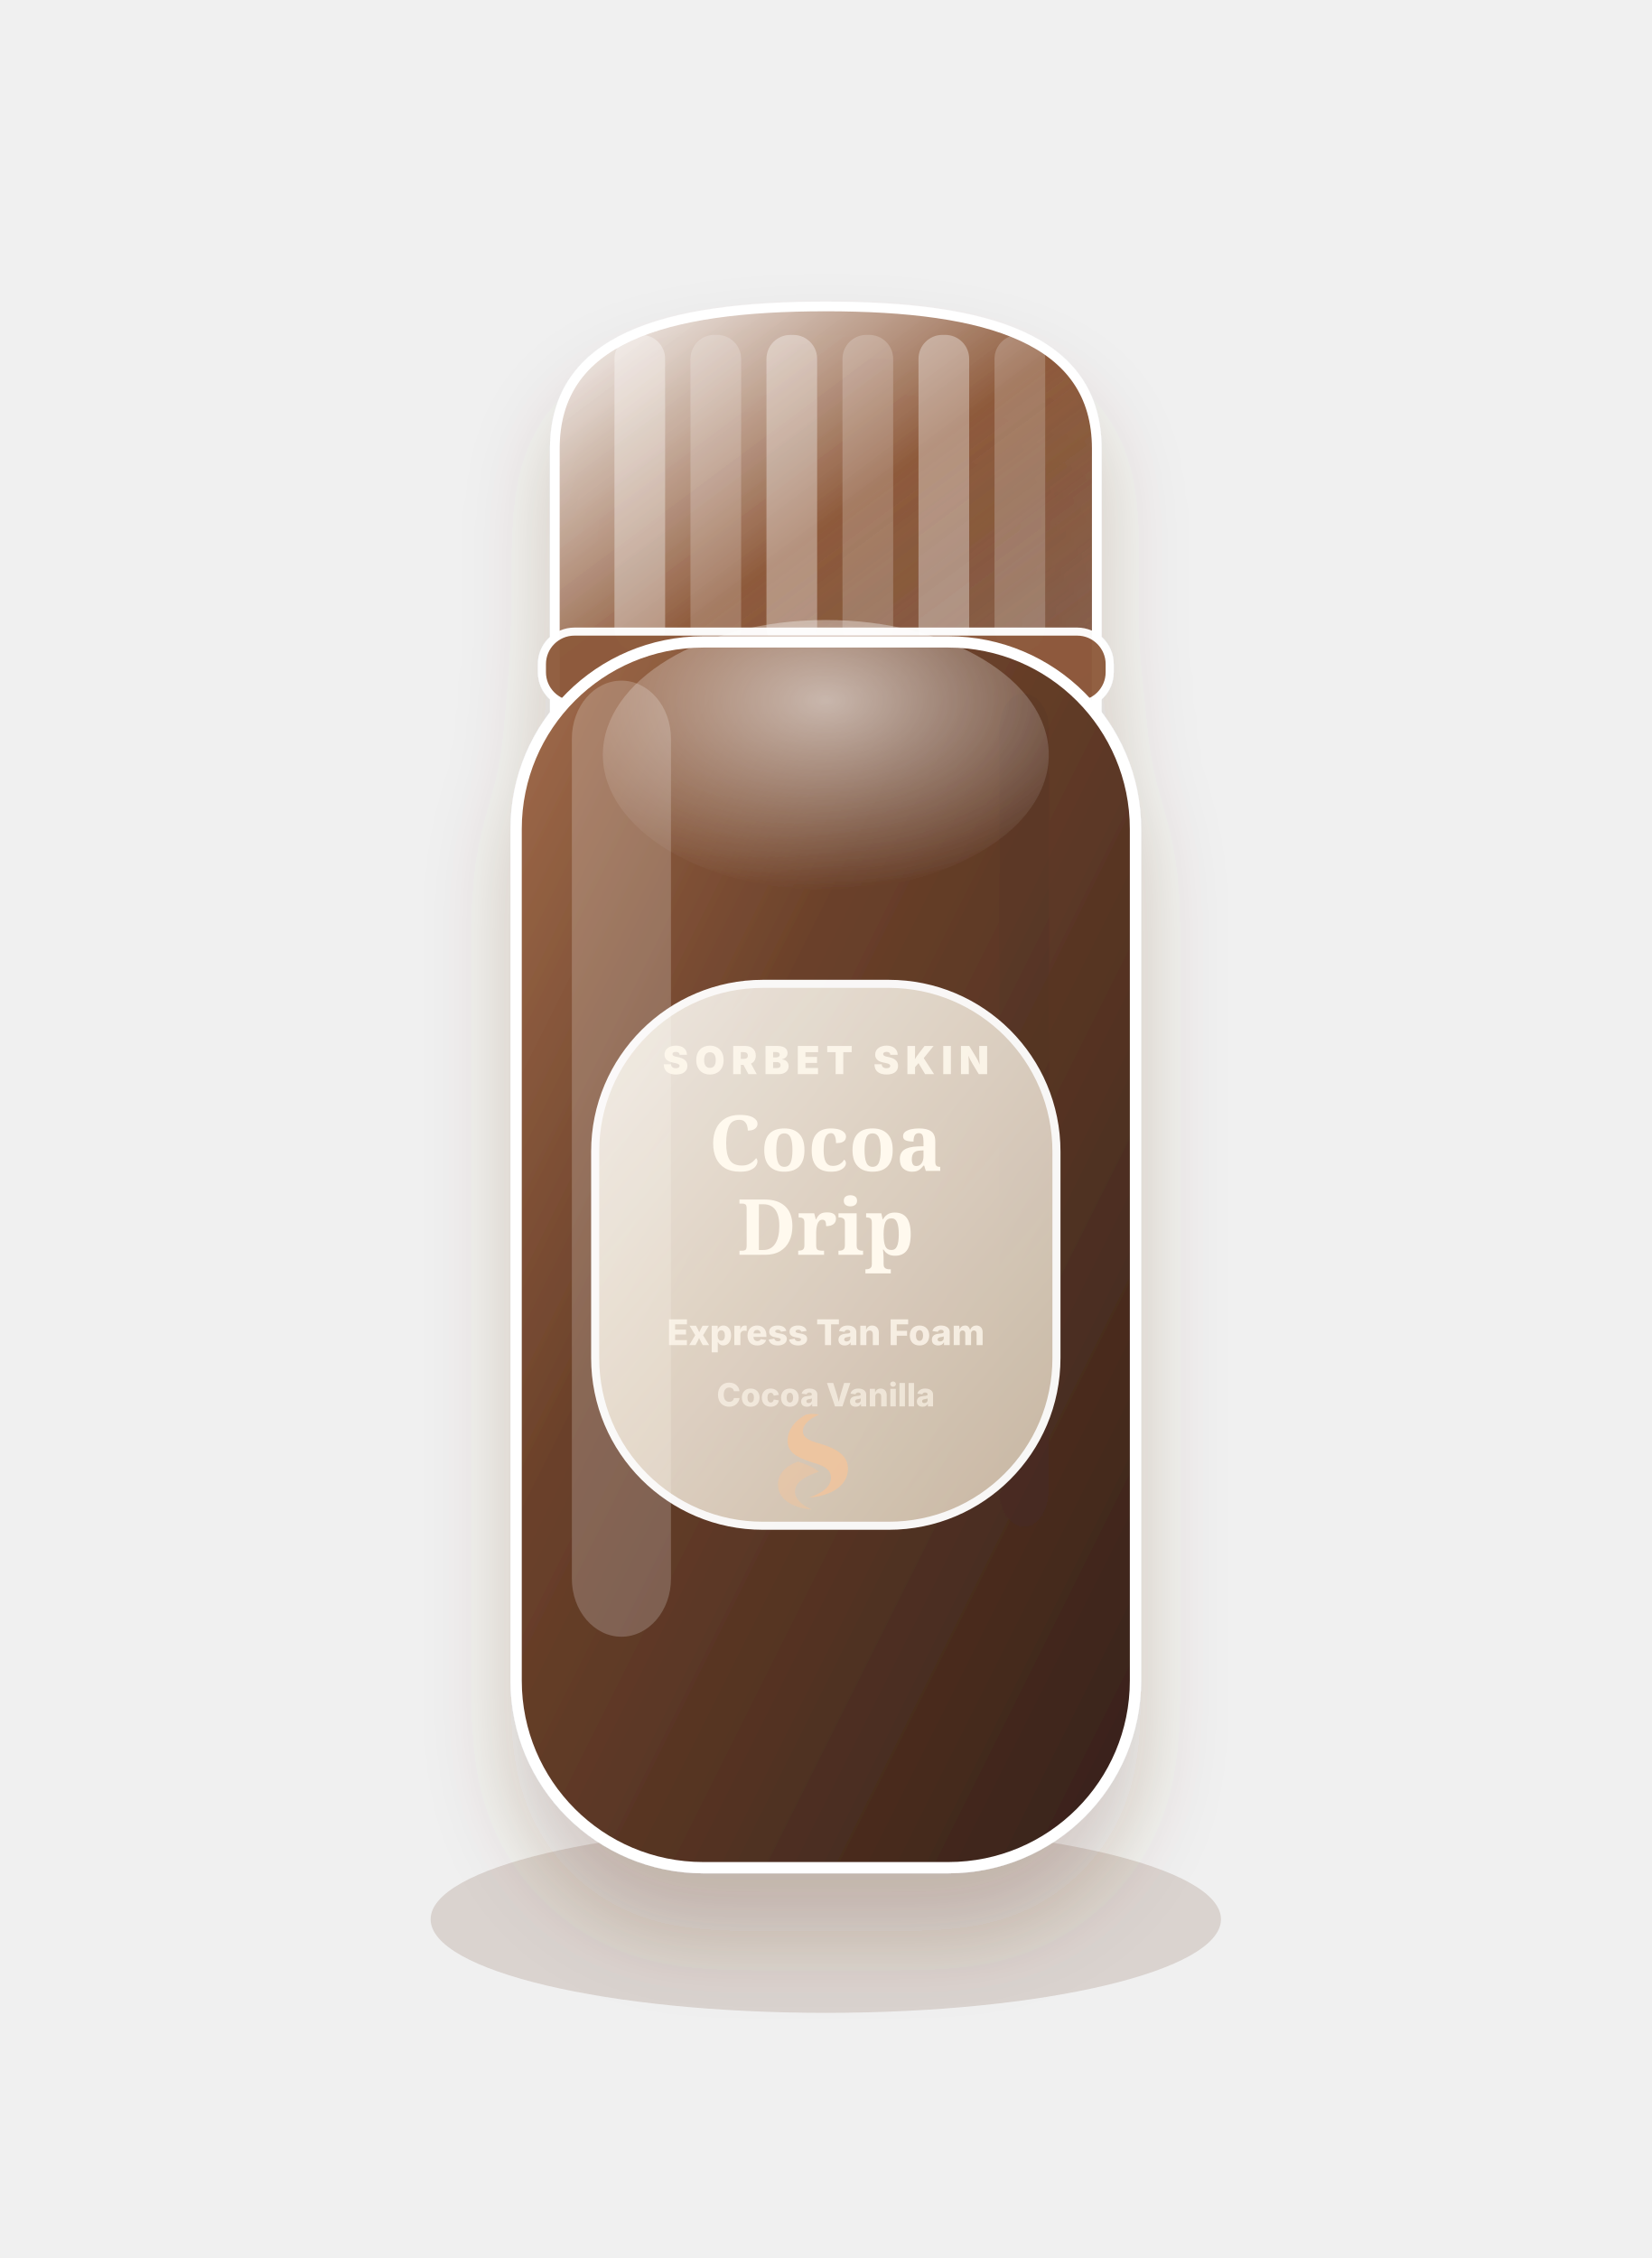
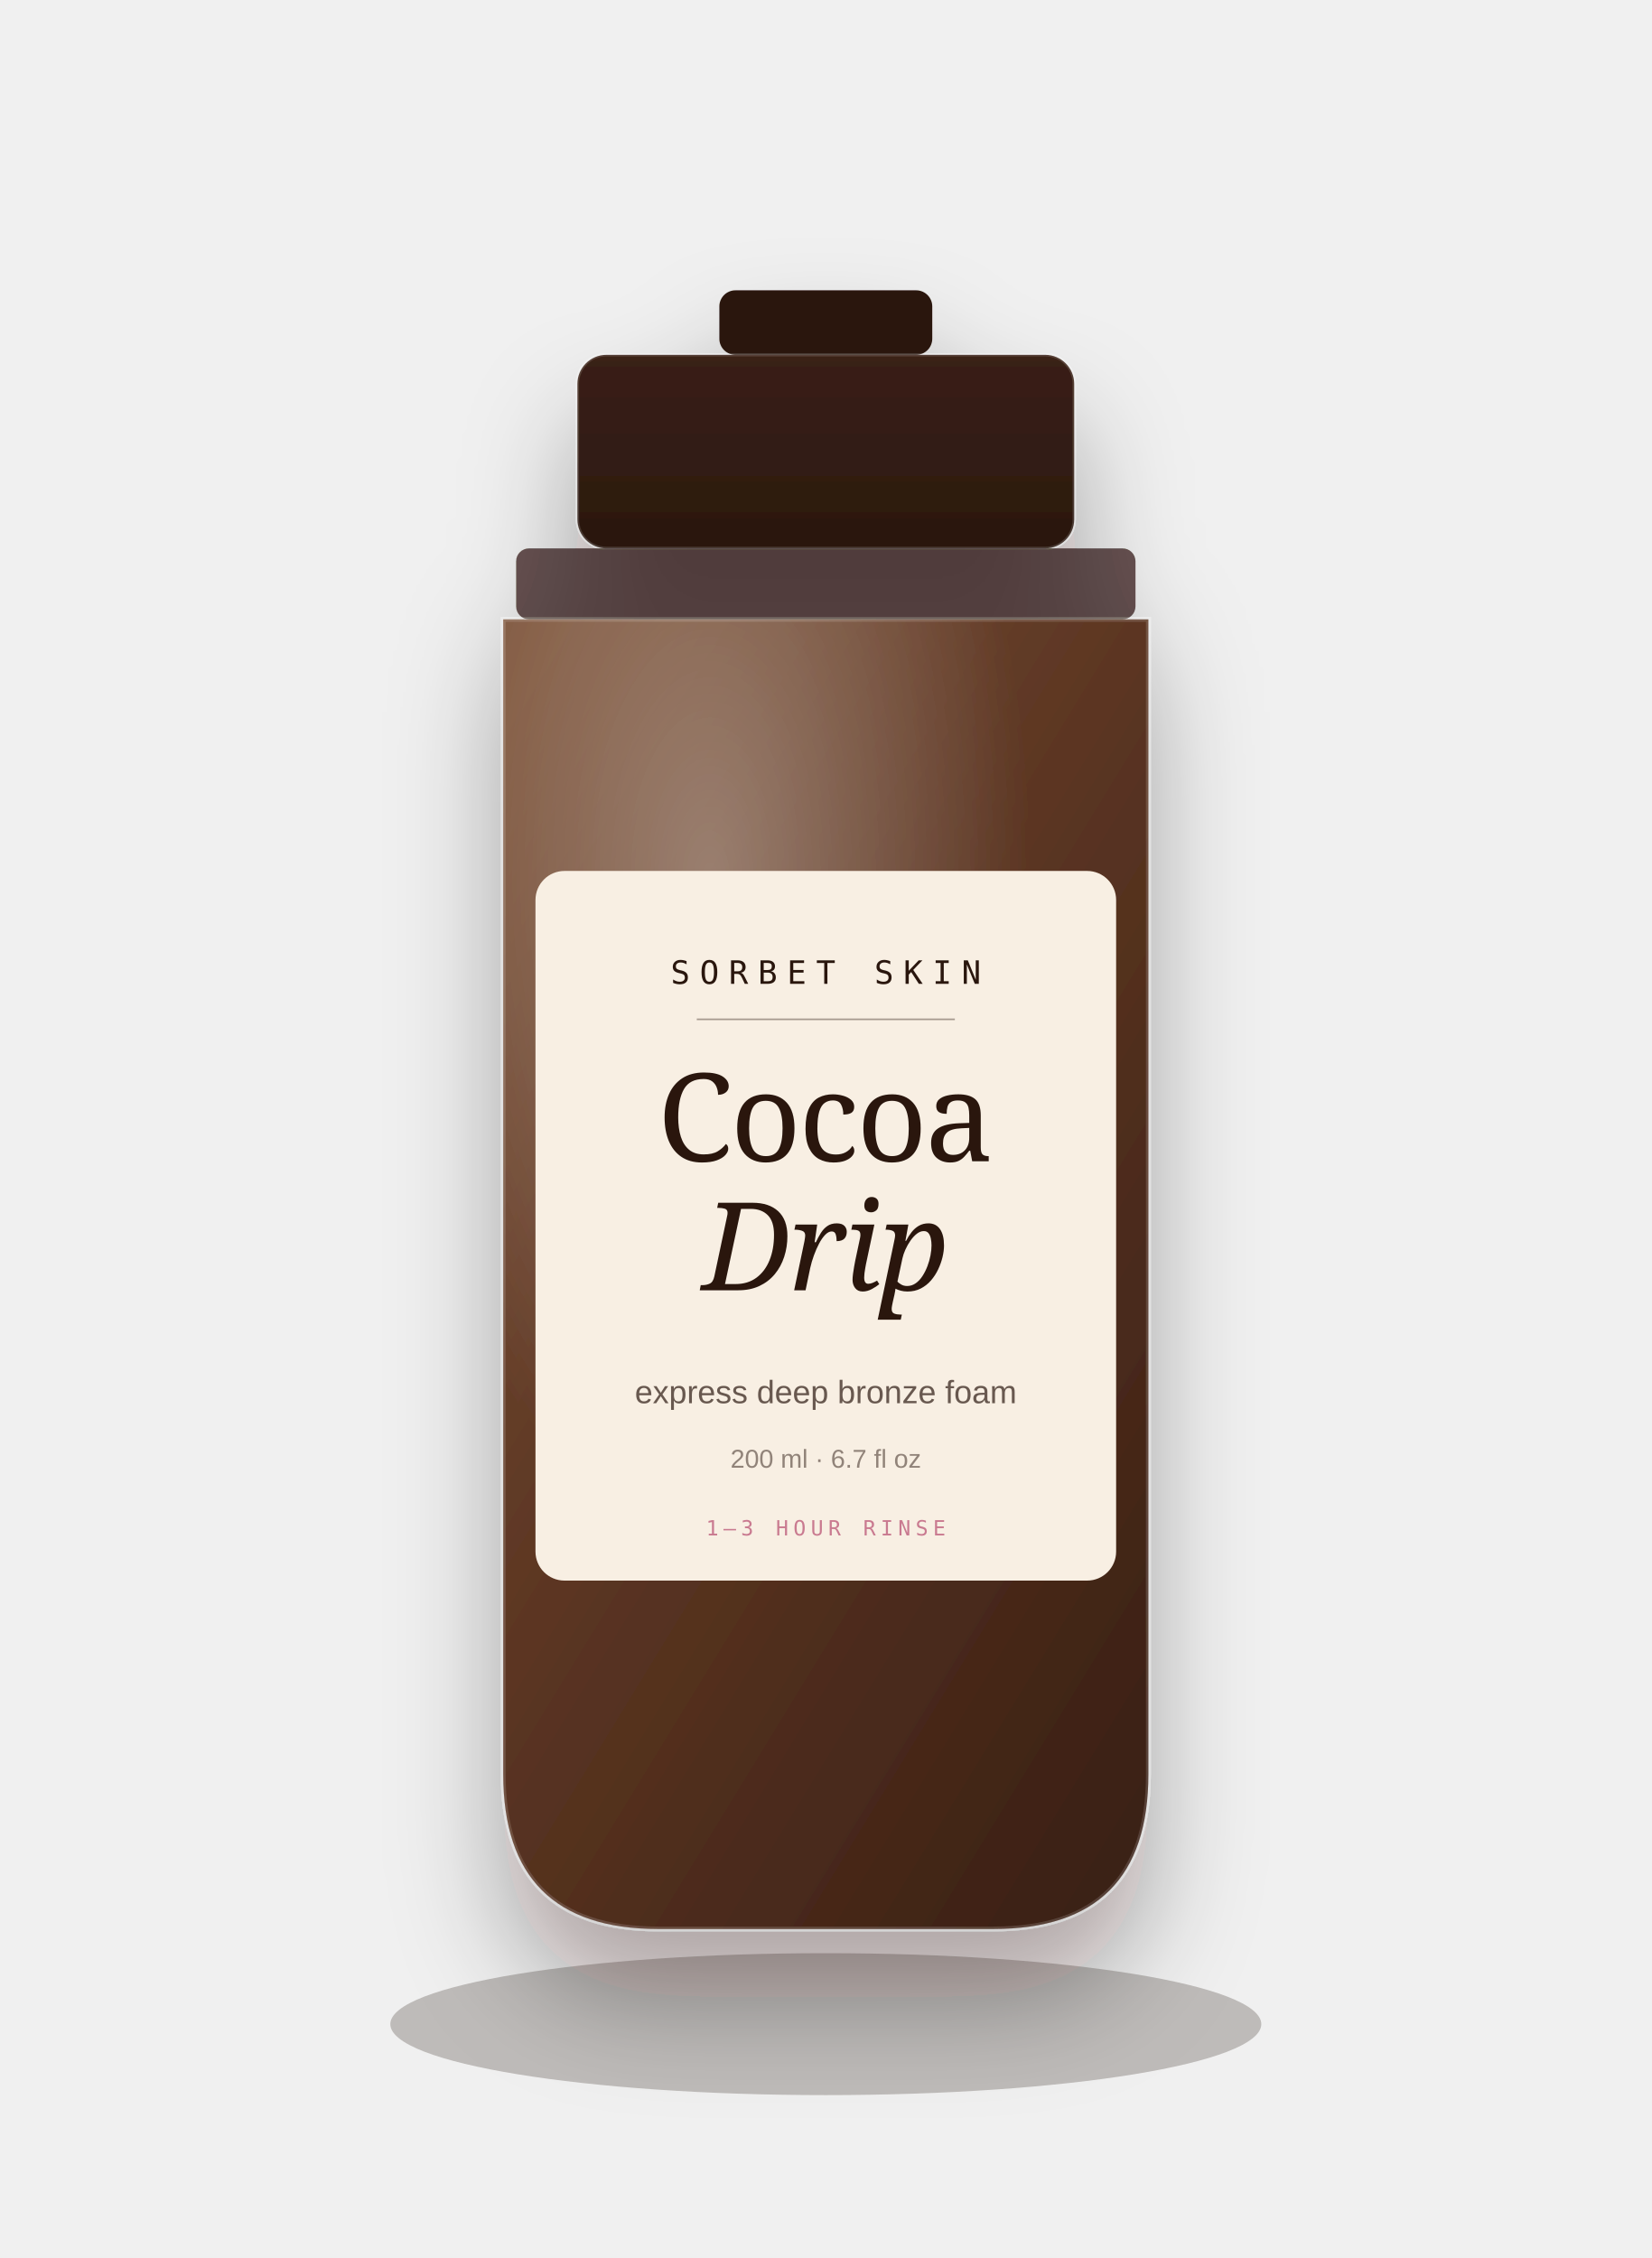
- <svg xmlns="http://www.w3.org/2000/svg" viewBox="0 0 1024 1400" role="img" aria-label="Cocoa Drip Sorbet Skin product packaging">
+ <svg xmlns="http://www.w3.org/2000/svg" viewBox="0 0 1024 1400" role="img" aria-label="Cocoa Drip express tan bottle">
  <defs>
-     <linearGradient id="cocoa-drip-body" x1="0" y1="0" x2="1" y2="1">
-       <stop offset="0" stop-color="#A46E4D" />
-       <stop offset="0.36" stop-color="#6B412A" />
-       <stop offset="1" stop-color="#352019" />
+     <linearGradient id="cd-jar" x1="0.1" y1="0" x2="0.9" y2="1">
+       <stop offset="0" stop-color="#7A5036" />
+       <stop offset="0.45" stop-color="#5B3522" />
+       <stop offset="1" stop-color="#3A2014" />
    </linearGradient>
-     <linearGradient id="cocoa-drip-cap" x1="0" y1="0" x2="1" y2="1">
-       <stop offset="0" stop-color="#ffffff" stop-opacity="0.92" />
-       <stop offset="0.52" stop-color="#8E5A3B" />
-       <stop offset="1" stop-color="#6B412A" stop-opacity="0.78" />
+     <linearGradient id="cd-lid" x1="0" y1="0" x2="0" y2="1">
+       <stop offset="0" stop-color="#3A2014" />
+       <stop offset="1" stop-color="#2A1810" />
    </linearGradient>
-     <linearGradient id="cocoa-drip-label" x1="0" y1="0" x2="1" y2="1">
-       <stop offset="0" stop-color="#FFFFFA" stop-opacity="0.9" />
-       <stop offset="1" stop-color="#FFF3DD" stop-opacity="0.72" />
-     </linearGradient>
-     <radialGradient id="cocoa-drip-glow" cx="50%" cy="30%" r="70%">
-       <stop offset="0" stop-color="#ffffff" stop-opacity="0.7" />
+     <radialGradient id="cd-shine" cx="0.32" cy="0.2" r="0.5">
+       <stop offset="0" stop-color="#ffffff" stop-opacity="0.32" />
      <stop offset="1" stop-color="#ffffff" stop-opacity="0" />
    </radialGradient>
-     <filter id="cocoa-drip-shadow" x="-40%" y="-40%" width="180%" height="190%">
-       <feDropShadow dx="0" dy="36" stdDeviation="26" flood-color="#6B412A" flood-opacity="0.22" />
+     <filter id="cd-shadow" x="-30%" y="-20%" width="160%" height="150%">
+       <feDropShadow dx="0" dy="42" stdDeviation="34" flood-color="#1F1208" flood-opacity="0.32" />
    </filter>
  </defs>
-   <ellipse cx="512" cy="1190" rx="245" ry="58" fill="#6B412A" opacity="0.17" />
-   <g filter="url(#cocoa-drip-shadow)">
-     <g>
-       <clipPath id="cocoa-drip-cap-clip">
-         <path d="M344 442V278.2C344 210.16 411.2 190 512 190s168 20.16 168 88.2V442Z" />
-       </clipPath>
-       <path d="M344 442V278.2C344 210.16 411.2 190 512 190s168 20.16 168 88.2V442Z" fill="url(#cocoa-drip-cap)" stroke="#fff" stroke-width="6" />
-       <g clip-path="url(#cocoa-drip-cap-clip)">
-         <rect x="380.96" y="207.64" width="31.42" height="196.56" rx="14.84" fill="#fff" opacity="0.34" />
-         <rect x="428.09" y="207.64" width="31.42" height="196.56" rx="14.84" fill="#fff" opacity="0.2" />
-         <rect x="475.21" y="207.64" width="31.42" height="196.56" rx="14.84" fill="#fff" opacity="0.34" />
-         <rect x="522.34" y="207.64" width="31.42" height="196.56" rx="14.84" fill="#fff" opacity="0.2" />
-         <rect x="569.47" y="207.64" width="31.42" height="196.56" rx="14.84" fill="#fff" opacity="0.34" />
-         <rect x="616.60" y="207.64" width="31.42" height="196.56" rx="14.84" fill="#fff" opacity="0.2" />
-       </g>
-       <rect x="336" y="391.6" width="352" height="45.36" rx="20.16" fill="#8E5A3B" stroke="#fff" stroke-width="5" opacity="0.96" />
-     </g>
-     <rect x="320" y="398" width="384" height="760" rx="116" fill="url(#cocoa-drip-body)" stroke="#fff" stroke-width="7" />
-     <rect x="354.56" y="422" width="61.44" height="592.8" rx="36" fill="#fff" opacity="0.2" />
-     <rect x="619.52" y="430" width="30.72" height="516.8" rx="22" fill="#302621" opacity="0.08" />
-     <ellipse cx="512" cy="468" rx="138.24" ry="83.6" fill="url(#cocoa-drip-glow)" opacity="0.85" />
-     <rect x="369" y="610" width="286" height="336" rx="104" fill="url(#cocoa-drip-label)" stroke="#fff" stroke-width="5" opacity="0.96" />
-     <text x="512" y="666" text-anchor="middle" font-family="Inter, Arial, sans-serif" font-size="24" font-weight="900" letter-spacing="4" fill="#FFF9EE" opacity="0.86">SORBET SKIN</text>
-     <text x="512" y="726" text-anchor="middle" font-family="Georgia, serif" font-size="48" font-weight="700" fill="#FFF9EE">Cocoa</text>
-     <text x="512" y="778" text-anchor="middle" font-family="Georgia, serif" font-size="48" font-weight="700" fill="#FFF9EE">Drip</text>
-     <text x="512" y="834" text-anchor="middle" font-family="Inter, Arial, sans-serif" font-size="22" font-weight="800" fill="#FFF9EE" opacity="0.78">Express Tan Foam</text>
-     <text x="512" y="872" text-anchor="middle" font-family="Inter, Arial, sans-serif" font-size="20" font-weight="800" fill="#FFF9EE" opacity="0.62">Cocoa Vanilla</text>
-     <g transform="translate(478 874) scale(0.62)" fill="#F1C49C" opacity="0.85">
-       <path d="M35 5c-13 7-20 18-18 30 2 10 13 14 25 18 11 3 18 7 18 15 0 8-7 15-22 20 24-2 39-13 39-29 0-13-11-20-28-25-12-3-18-7-17-14 1-6 7-11 16-15-4-1-8-1-13 0z" />
-       <path d="M27 52c-12 4-20 12-20 23 0 13 12 23 34 25-11-5-17-11-17-18 0-9 9-15 24-20-7-5-14-8-21-10z" opacity="0.6" />
-     </g>
+   <ellipse cx="512" cy="1255" rx="270" ry="44" fill="#1F1208" opacity="0.24" />
+   <g filter="url(#cd-shadow)">
+     <rect x="446" y="180" width="132" height="40" rx="10" fill="#2A1810" />
+     <rect x="358" y="220" width="308" height="120" rx="18" fill="url(#cd-lid)" stroke="#FFFFFF" stroke-width="2" stroke-opacity="0.15" />
+     <rect x="320" y="340" width="384" height="44" rx="8" fill="#2A1810" opacity="0.7" />
+     <path d="M 312 384 L 312 1100 Q 312 1196 408 1196 L 616 1196 Q 712 1196 712 1100 L 712 384 Z" fill="url(#cd-jar)" stroke="#FFFFFF" stroke-width="3" stroke-opacity="0.15" />
+     <path d="M 312 384 L 312 1100 Q 312 1196 408 1196 L 616 1196 Q 712 1196 712 1100 L 712 384 Z" fill="url(#cd-shine)" />
+     <rect x="332" y="540" width="360" height="440" rx="18" fill="#F8EFE3" />
+     <text x="512" y="610" text-anchor="middle" font-family="DM Mono, IBM Plex Mono, monospace" font-size="20" font-weight="500" letter-spacing="6" fill="#2A1810">SORBET SKIN</text>
+     <line x1="432" y1="632" x2="592" y2="632" stroke="#2A1810" stroke-width="1" opacity="0.4" />
+     <text x="512" y="720" text-anchor="middle" font-family="Fraunces, Georgia, serif" font-size="76" font-weight="500" fill="#2A1810" letter-spacing="-1.5">Cocoa</text>
+     <text x="512" y="800" text-anchor="middle" font-family="Fraunces, Georgia, serif" font-size="76" font-weight="500" fill="#2A1810" font-style="italic" letter-spacing="-1.5">Drip</text>
+     <text x="512" y="870" text-anchor="middle" font-family="DM Sans, Arial, sans-serif" font-size="20" font-weight="500" fill="#2A1810" opacity="0.7">express deep bronze foam</text>
+     <text x="512" y="910" text-anchor="middle" font-family="DM Sans, Arial, sans-serif" font-size="16" font-weight="400" fill="#2A1810" opacity="0.5">200 ml · 6.7 fl oz</text>
+     <text x="512" y="952" text-anchor="middle" font-family="DM Mono, IBM Plex Mono, monospace" font-size="13" font-weight="500" letter-spacing="3" fill="#C97A90">1–3 HOUR RINSE</text>
  </g>
</svg>
